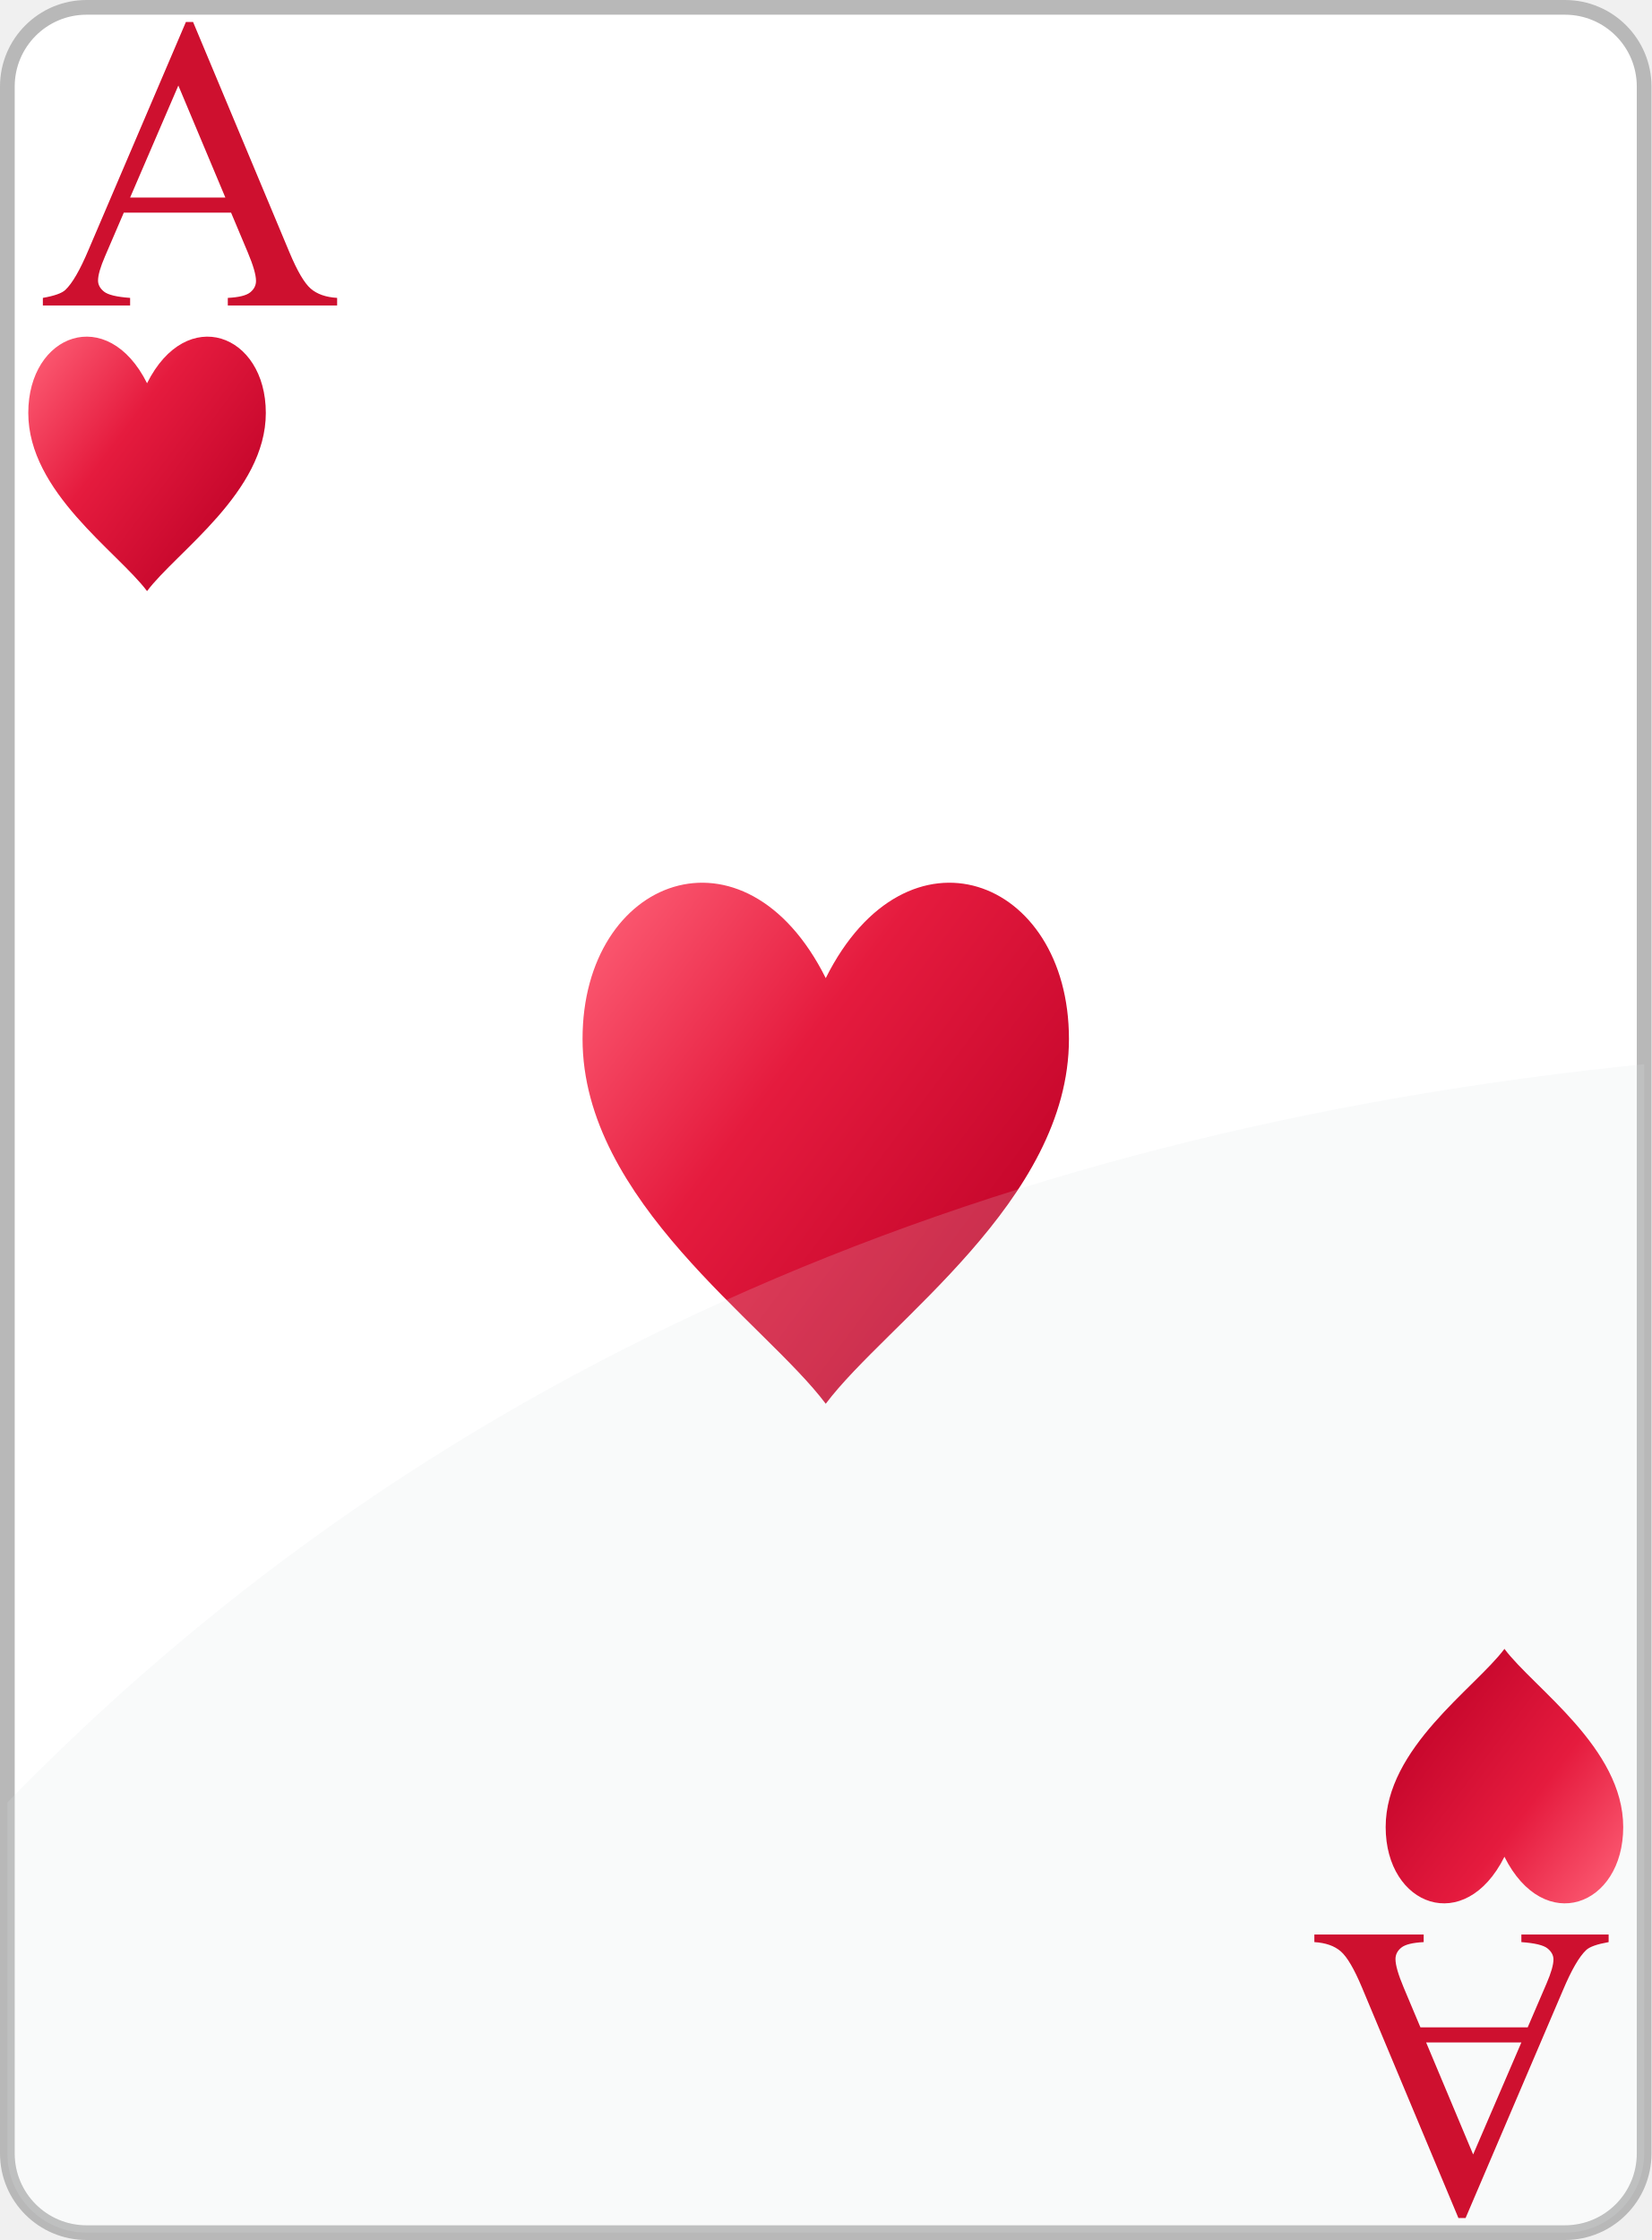
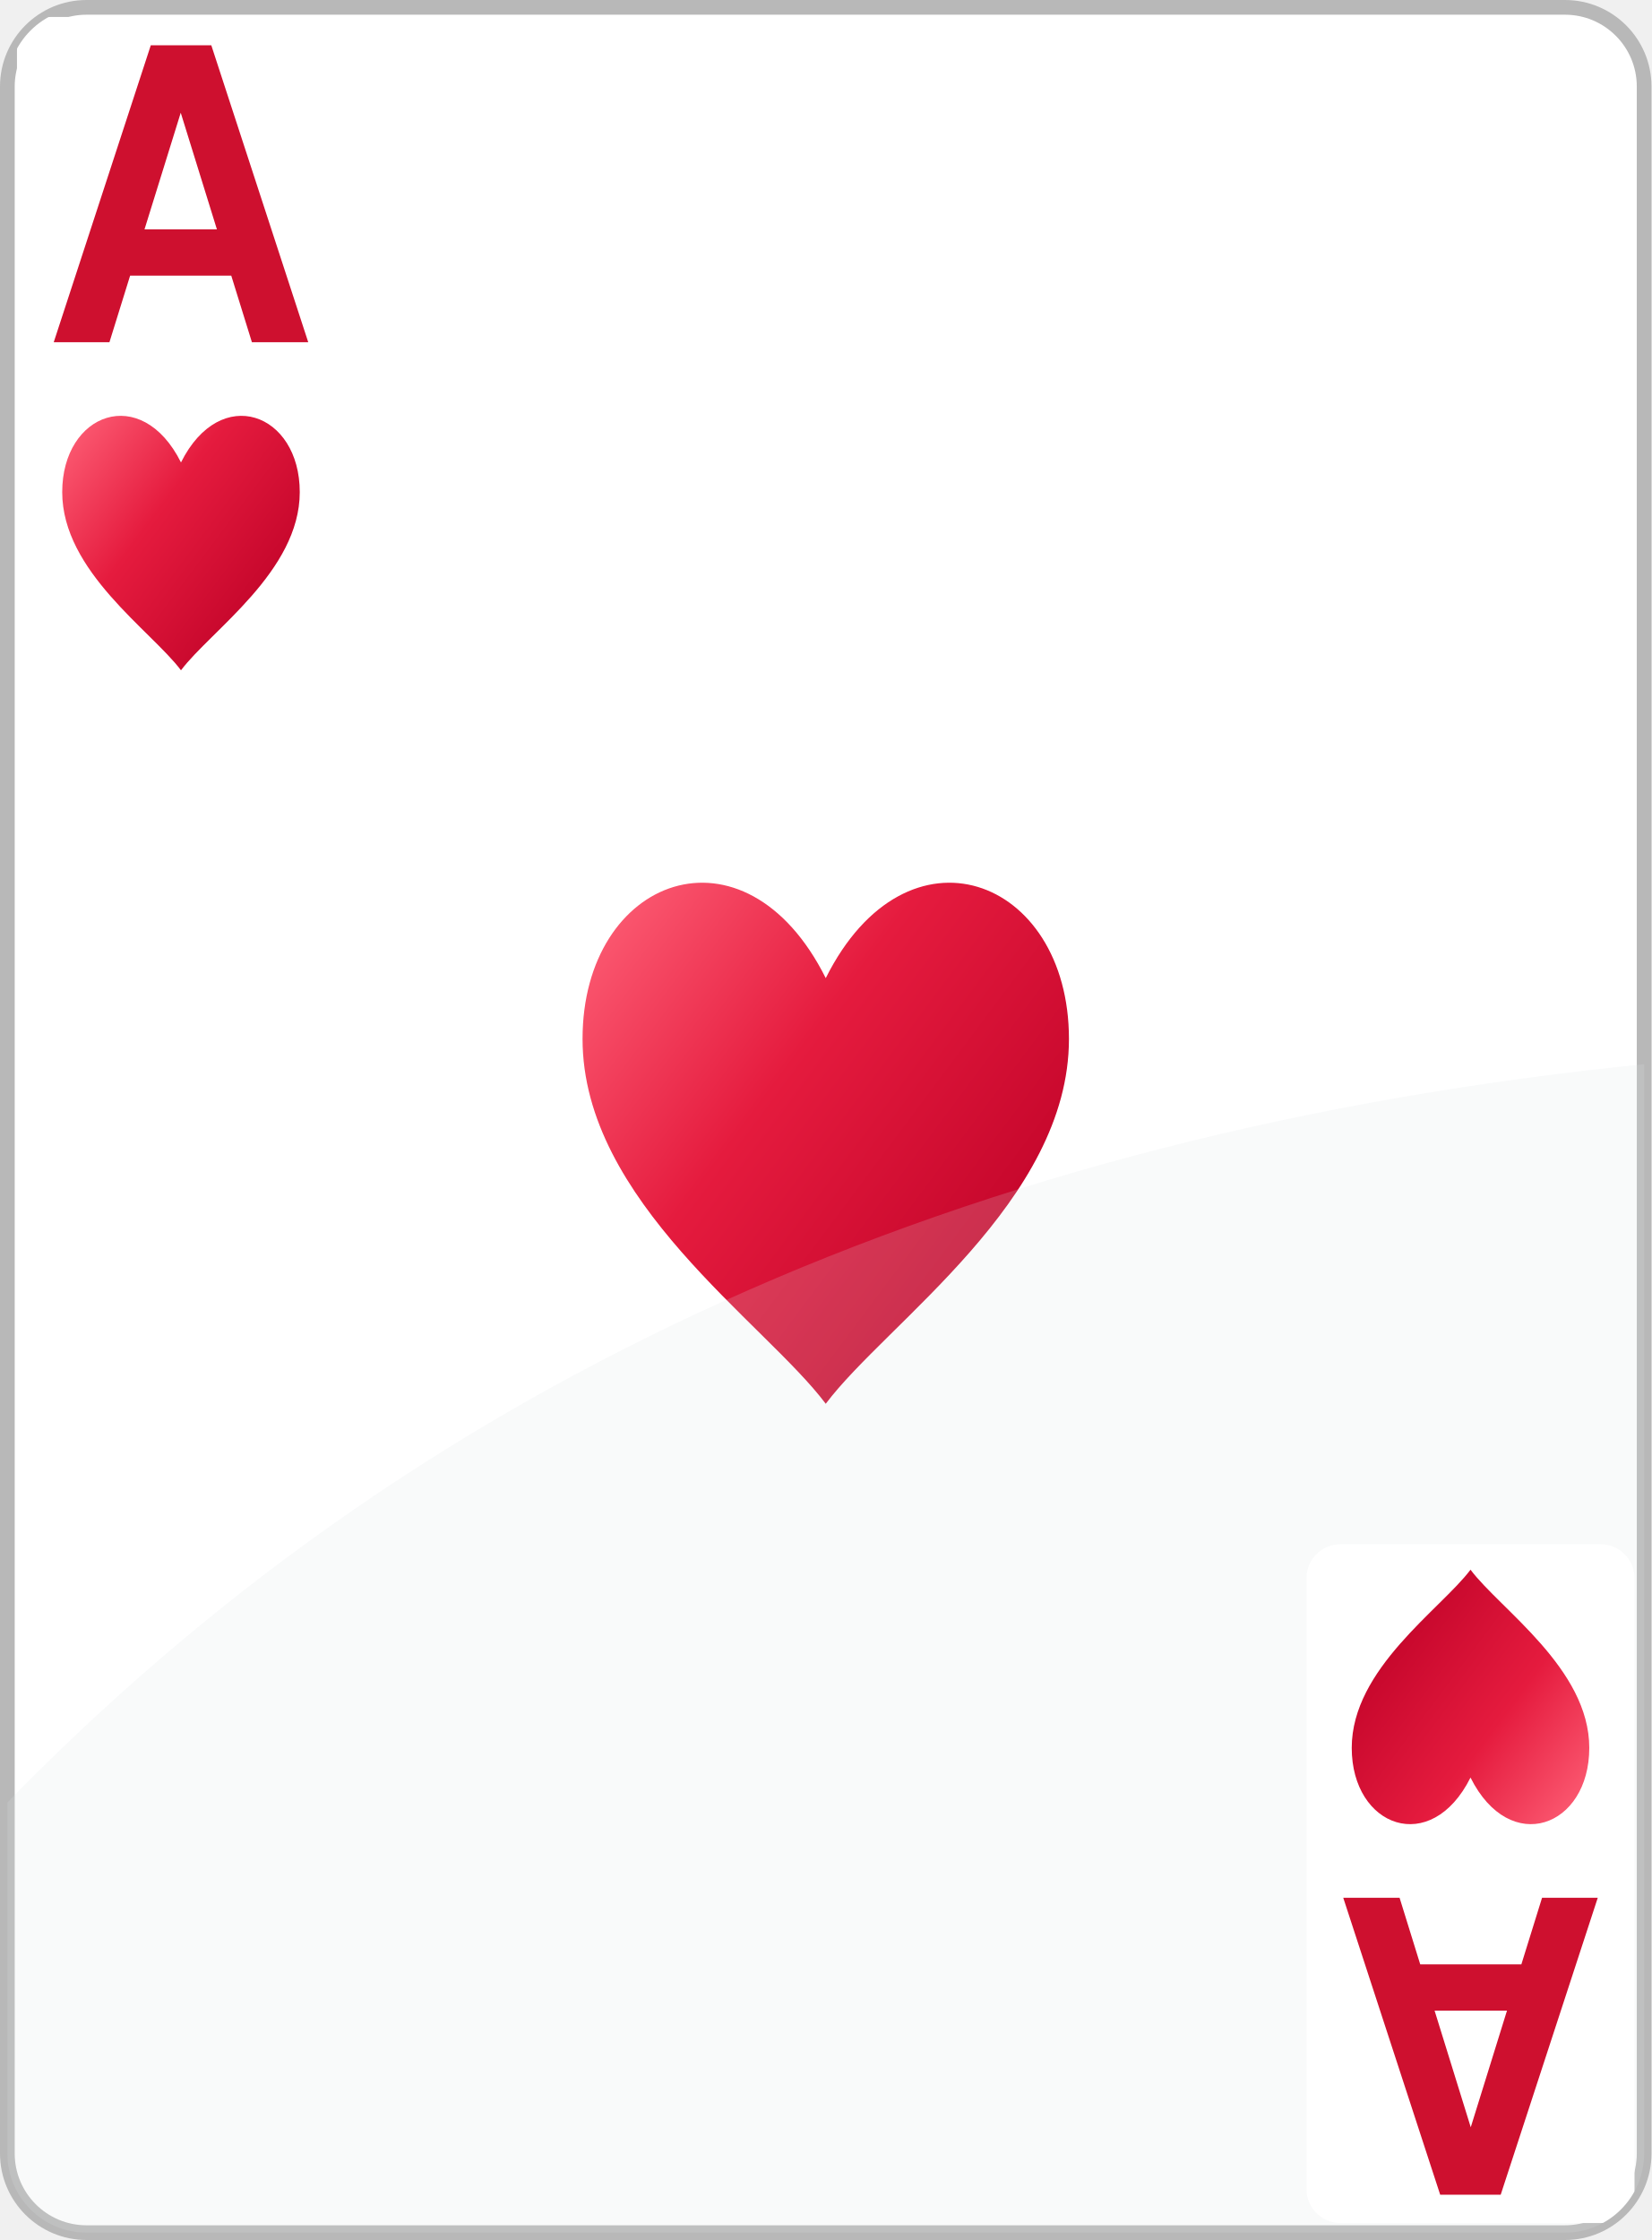
<svg xmlns="http://www.w3.org/2000/svg" xmlns:xlink="http://www.w3.org/1999/xlink" viewBox="0 0 146 198" color="#ce102f">
  <defs>
    <linearGradient id="ink" x1="0" y1="0" x2="1" y2=".8" gradientUnits="objectBoundingBox">
      <stop stop-color="#ff6379" />
      <stop offset=".43" stop-color="#e51b3e" />
      <stop offset="1" stop-color="#bc0026" />
    </linearGradient>
    <path id="pip" d="M0 14C-3 10-12 4-12-4C-12-12-4-15 0-7C4-15 12-12 12-4C12 4 3 10 0 14Z" fill="url(#ink)" />
    <clipPath id="card">
      <rect x=".65" y=".65" width="144.7" height="196.7" rx="7" />
    </clipPath>
    <g id="index">
-       <g fill="currentColor" transform="translate(3.5 27) scale(0.01806641 -0.01806641)">
-         <path d="M937 454H412L320 240Q286 161 286 122Q286 91 315.5 67.5Q345 44 443 37V0H16V37Q101 52 126 76Q177 124 239 271L716 1387H751L1223 259Q1280 123 1326.5 82.5Q1373 42 1456 37V0H921V37Q1002 41 1030.5 64.0Q1059 87 1059 120Q1059 164 1019 259ZM909 528 679 1076 443 528Z" transform="translate(0 0)" />
-       </g>
-       <use xlink:href="#pip" transform="translate(13 40) rotate(0) scale(0.875)" />
+       <rect x="1.5" y="1.5" width="29" height="60" rx="3" fill="#fff" />
+       <svg x="1" y="2" width="30" height="34" viewBox="0 0 32 36">
+         <path fill="currentColor" d="M4.0 30.0 13.154 2.0H18.858L28.0 30.0H22.688L15.977 8.363L9.253 30.0ZM8.021 23.727 9.343 19.359H22.25L23.548 23.727Z" />
+       </svg>
+       <use xlink:href="#pip" transform="translate(16 47) rotate(0) scale(0.875)" />
    </g>
  </defs>
  <rect x=".65" y=".65" width="144.7" height="196.7" rx="7" fill="#fff" stroke="#b8b8b8" stroke-width="1.3" />
  <g clip-path="url(#card)">
    <use xlink:href="#pip" transform="translate(73 99) rotate(0) scale(1.791667)" />
    <path d="M0 160Q55 103 146 94V198H0Z" fill="#dce2e6" opacity=".18" />
    <use xlink:href="#index" />
    <use xlink:href="#index" transform="rotate(180 73 99)" />
  </g>
</svg>
